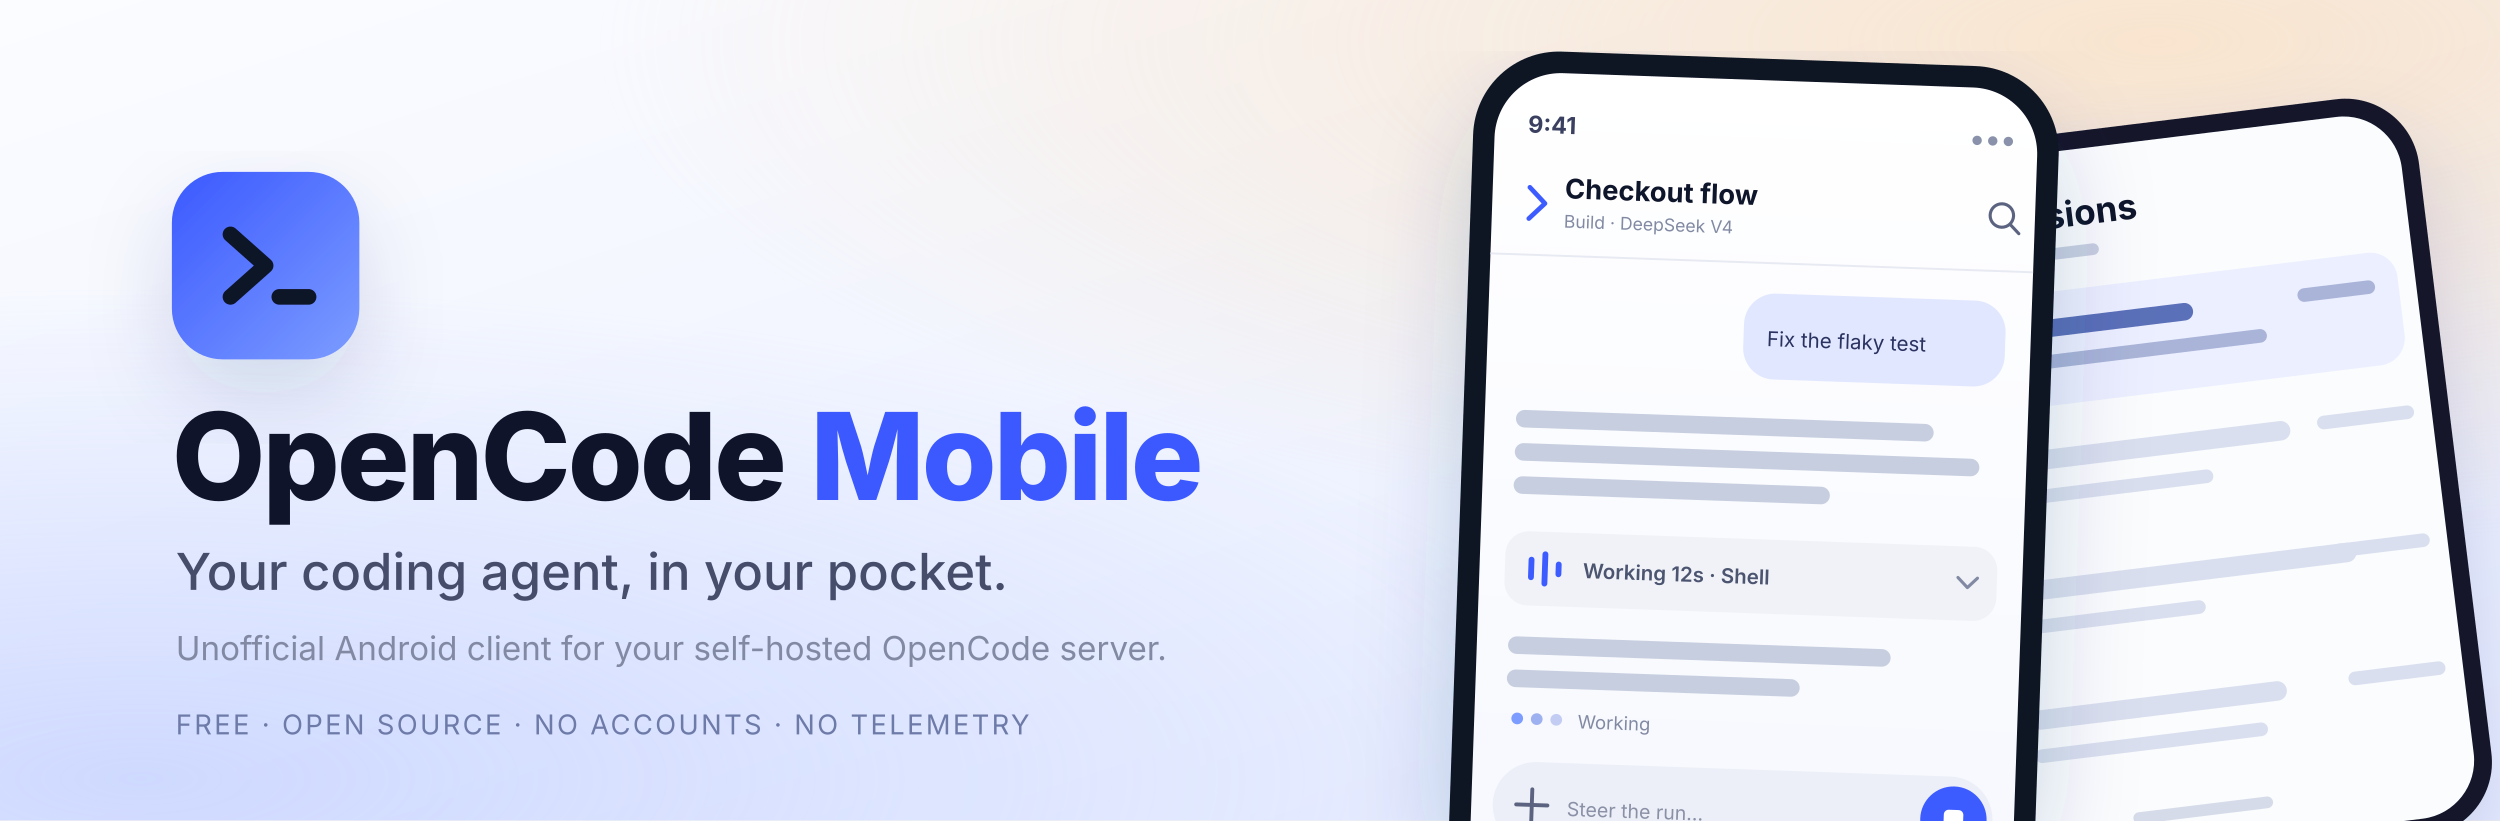
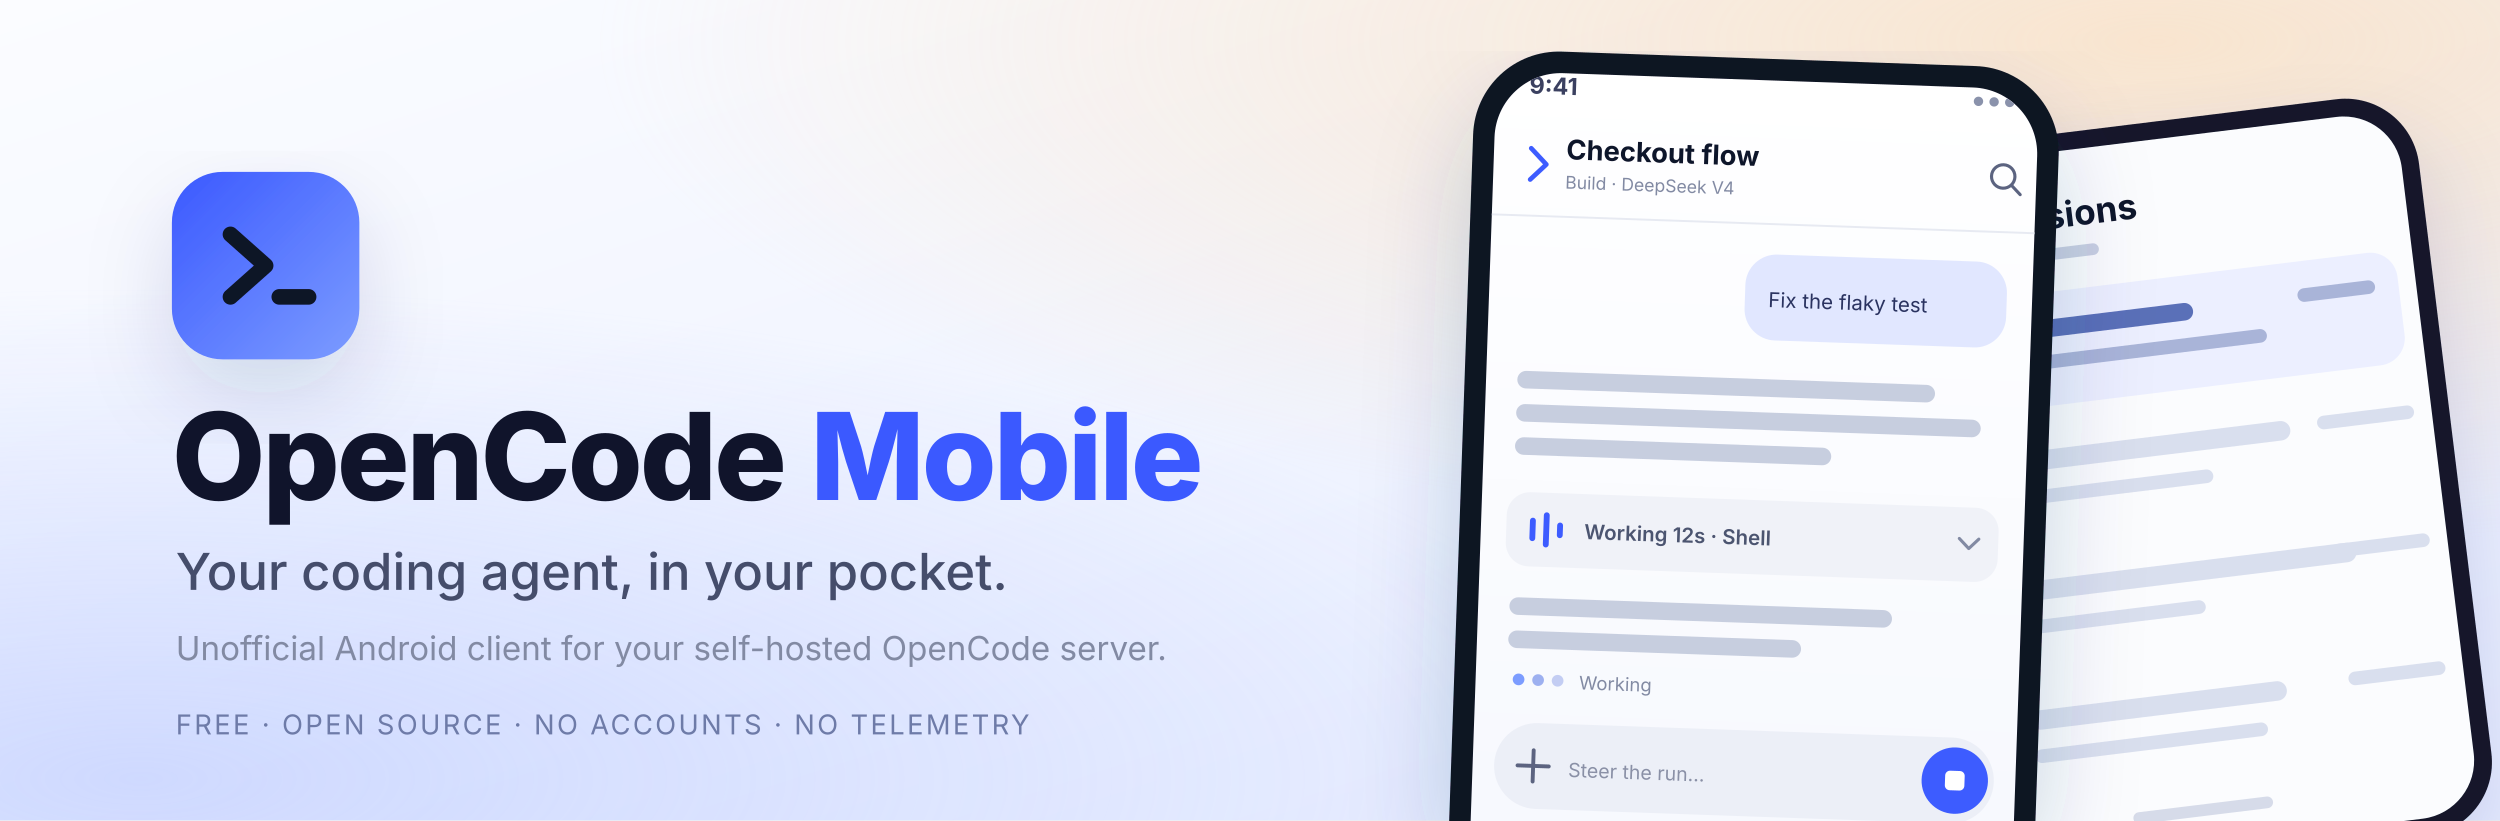
<svg xmlns="http://www.w3.org/2000/svg" width="1280" height="420" viewBox="0 0 1280 420" role="img" aria-label="OpenCode Mobile — your coding agent, in your pocket">
  <defs>
    <linearGradient id="bg" x1="0" y1="0" x2="1" y2="1">
      <stop offset="0" stop-color="#FBFCFF" />
      <stop offset="0.55" stop-color="#EFF3FF" />
      <stop offset="1" stop-color="#E5EBFF" />
    </linearGradient>
    <radialGradient id="warm" cx="0.86" cy="0.05" r="0.62">
      <stop offset="0" stop-color="#FFD8A8" stop-opacity="0.55" />
      <stop offset="1" stop-color="#FFD8A8" stop-opacity="0" />
    </radialGradient>
    <radialGradient id="cool" cx="0.06" cy="0.95" r="0.6">
      <stop offset="0" stop-color="#9DB2FF" stop-opacity="0.4" />
      <stop offset="1" stop-color="#9DB2FF" stop-opacity="0" />
    </radialGradient>
    <linearGradient id="mark" x1="0" y1="0" x2="1" y2="1">
      <stop offset="0" stop-color="#3B59FF" />
      <stop offset="1" stop-color="#7C9CFF" />
    </linearGradient>
    <linearGradient id="screen" x1="0" y1="0" x2="0" y2="1">
      <stop offset="0" stop-color="#FFFFFF" />
      <stop offset="1" stop-color="#F6F8FE" />
    </linearGradient>
    <filter id="phone" x="-45%" y="-30%" width="190%" height="175%">
      <feDropShadow dx="0" dy="26" stdDeviation="26" flood-color="#22336E" flood-opacity="0.2" />
    </filter>
    <filter id="phone2" x="-45%" y="-30%" width="190%" height="175%">
      <feDropShadow dx="0" dy="18" stdDeviation="22" flood-color="#22336E" flood-opacity="0.14" />
    </filter>
    <clipPath id="frontScreen">
      <rect x="759" y="41" width="278" height="418" rx="34" />
    </clipPath>
    <clipPath id="backScreen">
      <rect x="1017" y="69" width="232" height="362" rx="30" />
    </clipPath>
  </defs>
  <rect width="1280" height="420" fill="url(#bg)" />
  <rect width="1280" height="420" fill="url(#warm)" />
  <rect width="1280" height="420" fill="url(#cool)" />
  <g transform="translate(88,88)" filter="url(#phone2)">
    <rect width="96" height="96" rx="26" fill="url(#mark)" />
    <path d="M30,32 L48,48 L30,64" fill="none" stroke="#0E1226" stroke-width="8" stroke-linecap="round" stroke-linejoin="round" />
    <path d="M55,64 H70" fill="none" stroke="#0E1226" stroke-width="8" stroke-linecap="round" />
  </g>
  <text x="88" y="256" font-family="Inter, 'Segoe UI', Roboto, -apple-system, system-ui, sans-serif" font-size="62" font-weight="800" letter-spacing="-1.5" fill="#10142B">OpenCode <tspan fill="#3B59FF">Mobile</tspan>
  </text>
  <text x="90" y="302" font-family="Inter, 'Segoe UI', Roboto, -apple-system, system-ui, sans-serif" font-size="26" font-weight="500" fill="#454D6B">Your coding agent, in your pocket.</text>
  <text x="90" y="338" font-family="Inter, 'Segoe UI', Roboto, -apple-system, system-ui, sans-serif" font-size="17" fill="#828AA3">Unofficial Android client for your self-hosted OpenCode server.</text>
  <text x="90" y="376" font-family="Inter, 'Segoe UI', Roboto, -apple-system, system-ui, sans-serif" font-size="14" letter-spacing="1.2" fill="#6E7BA8">FREE · OPEN SOURCE · NO ACCOUNTS · NO TELEMETRY</text>
  <g transform="rotate(-7 1133 250)" filter="url(#phone2)">
    <rect x="1008" y="60" width="250" height="380" rx="38" fill="#12172B" />
    <rect x="1017" y="69" width="232" height="362" rx="30" fill="#FBFCFE" />
    <g clip-path="url(#backScreen)">
      <text x="1032" y="108" font-family="Inter, 'Segoe UI', Roboto, sans-serif" font-size="18" font-weight="700" fill="#10142B">Sessions</text>
      <rect x="1032" y="118" width="58" height="6" rx="3" fill="#C9D0E2" />
      <rect x="1026" y="140" width="214" height="58" rx="14" fill="#ECEFFF" />
      <rect x="1038" y="154" width="96" height="9" rx="4.5" fill="#5A6FB8" />
      <rect x="1038" y="172" width="132" height="7" rx="3.5" fill="#A9B4D8" />
      <rect x="1188" y="154" width="40" height="7" rx="3.5" fill="#A9B4D8" />
      <g fill="#D9DFEE">
        <rect x="1026" y="220" width="150" height="10" rx="5" />
        <rect x="1026" y="240" width="108" height="7" rx="3.5" />
        <rect x="1190" y="220" width="50" height="7" rx="3.5" />
        <rect x="1026" y="286" width="176" height="10" rx="5" />
        <rect x="1026" y="306" width="96" height="7" rx="3.5" />
        <rect x="1190" y="286" width="50" height="7" rx="3.5" />
        <rect x="1026" y="352" width="132" height="10" rx="5" />
        <rect x="1026" y="372" width="120" height="7" rx="3.5" />
        <rect x="1190" y="352" width="50" height="7" rx="3.5" />
      </g>
      <rect x="1072" y="410" width="72" height="6" rx="3" fill="#D6DBE9" />
    </g>
  </g>
  <g transform="rotate(2 898 250)" filter="url(#phone)">
    <rect x="748" y="30" width="300" height="440" rx="44" fill="#0E1324" />
    <rect x="759" y="41" width="278" height="418" rx="34" fill="url(#screen)" />
    <g clip-path="url(#frontScreen)">
-       <text x="776" y="72" font-family="Inter, 'Segoe UI', Roboto, sans-serif" font-size="12" font-weight="700" fill="#3A4160">9:41</text>
-       <circle cx="1006" cy="68" r="2.4" fill="#8A92AB" />
-       <circle cx="1014" cy="68" r="2.4" fill="#8A92AB" />
-       <circle cx="1022" cy="68" r="2.4" fill="#8A92AB" />
-       <path d="M778,100 L786,108 L778,116" fill="none" stroke="#3D5CFF" stroke-width="2.4" stroke-linecap="round" stroke-linejoin="round" />
-       <text x="796" y="105" font-family="Inter, 'Segoe UI', Roboto, sans-serif" font-size="14" font-weight="700" fill="#10142B">Checkout flow</text>
-       <text x="796" y="120" font-family="Inter, 'Segoe UI', Roboto, sans-serif" font-size="9" fill="#828AA3">Build · DeepSeek V4</text>
-       <circle cx="1020" cy="106" r="6" fill="none" stroke="#5B6480" stroke-width="1.6" />
-       <path d="M1024.5,110.5 L1029,115" stroke="#5B6480" stroke-width="1.6" stroke-linecap="round" />
-       <rect x="759" y="134" width="278" height="1" fill="#E7EAF2" />
-       <rect x="890" y="150" width="134" height="44" rx="16" fill="#E1E7FF" />
-       <text x="902" y="177" font-family="Inter, 'Segoe UI', Roboto, sans-serif" font-size="10.5" fill="#2A3360">Fix the flaky test</text>
-       <rect x="775" y="214" width="214" height="9" rx="4.5" fill="#C7CEDF" />
-       <rect x="775" y="231" width="238" height="9" rx="4.5" fill="#C7CEDF" />
-       <rect x="775" y="248" width="162" height="9" rx="4.5" fill="#C7CEDF" />
-       <rect x="772" y="276" width="252" height="38" rx="12" fill="#F0F2F8" />
-       <rect x="784" y="289" width="3" height="12" rx="1.5" fill="#3D5CFF" />
-       <rect x="791" y="286" width="3" height="18" rx="1.5" fill="#3D5CFF" />
-       <rect x="798" y="291" width="3" height="8" rx="1.5" fill="#3D5CFF" />
-       <text x="812" y="299" font-family="Inter, 'Segoe UI', Roboto, sans-serif" font-size="10.5" font-weight="600" fill="#4C5470">Working 12s · Shell</text>
-       <path d="M1004,292 L1009,297 L1014,292" fill="none" stroke="#828AA3" stroke-width="1.6" stroke-linecap="round" stroke-linejoin="round" />
-       <rect x="775" y="330" width="196" height="9" rx="4.5" fill="#C7CEDF" />
-       <rect x="775" y="347" width="150" height="9" rx="4.5" fill="#C7CEDF" />
-       <circle cx="781" cy="372" r="3" fill="#7C9CFF" />
-       <circle cx="791" cy="372" r="3" fill="#9DB0F0" />
-       <circle cx="801" cy="372" r="3" fill="#C3CDF3" />
-       <text x="812" y="376" font-family="Inter, 'Segoe UI', Roboto, sans-serif" font-size="9.5" fill="#828AA3">Working</text>
-       <rect x="770" y="394" width="256" height="44" rx="22" fill="#ECEFF7" />
-       <path d="M790,408 V424 M782,416 H798" stroke="#5B6480" stroke-width="2" stroke-linecap="round" />
-       <text x="808" y="421" font-family="Inter, 'Segoe UI', Roboto, sans-serif" font-size="10" fill="#8A90A6">Steer the run…</text>
-       <circle cx="1006" cy="416" r="17" fill="#3D5CFF" />
-       <rect x="1001" y="411" width="10" height="10" rx="2.5" fill="#FFFFFF" />
-       <rect x="884" y="448" width="68" height="5" rx="2.5" fill="#CCD2E2" />
+       <g transform="translate(0,-20)">
+         <text x="776" y="72" font-family="Inter, 'Segoe UI', Roboto, sans-serif" font-size="12" font-weight="700" fill="#3A4160">9:41</text>
+         <circle cx="1006" cy="68" r="2.4" fill="#8A92AB" />
+         <circle cx="1014" cy="68" r="2.4" fill="#8A92AB" />
+         <circle cx="1022" cy="68" r="2.4" fill="#8A92AB" />
+         <path d="M778,100 L786,108 L778,116" fill="none" stroke="#3D5CFF" stroke-width="2.4" stroke-linecap="round" stroke-linejoin="round" />
+         <text x="796" y="105" font-family="Inter, 'Segoe UI', Roboto, sans-serif" font-size="14" font-weight="700" fill="#10142B">Checkout flow</text>
+         <text x="796" y="120" font-family="Inter, 'Segoe UI', Roboto, sans-serif" font-size="9" fill="#828AA3">Build · DeepSeek V4</text>
+         <circle cx="1020" cy="106" r="6" fill="none" stroke="#5B6480" stroke-width="1.6" />
+         <path d="M1024.5,110.5 L1029,115" stroke="#5B6480" stroke-width="1.6" stroke-linecap="round" />
+         <rect x="759" y="134" width="278" height="1" fill="#E7EAF2" />
+         <rect x="890" y="150" width="134" height="44" rx="16" fill="#E1E7FF" />
+         <text x="902" y="177" font-family="Inter, 'Segoe UI', Roboto, sans-serif" font-size="10.5" fill="#2A3360">Fix the flaky test</text>
+         <rect x="775" y="214" width="214" height="9" rx="4.5" fill="#C7CEDF" />
+         <rect x="775" y="231" width="238" height="9" rx="4.5" fill="#C7CEDF" />
+         <rect x="775" y="248" width="162" height="9" rx="4.5" fill="#C7CEDF" />
+         <rect x="772" y="276" width="252" height="38" rx="12" fill="#F0F2F8" />
+         <rect x="784" y="289" width="3" height="12" rx="1.5" fill="#3D5CFF" />
+         <rect x="791" y="286" width="3" height="18" rx="1.5" fill="#3D5CFF" />
+         <rect x="798" y="291" width="3" height="8" rx="1.5" fill="#3D5CFF" />
+         <text x="812" y="299" font-family="Inter, 'Segoe UI', Roboto, sans-serif" font-size="10.5" font-weight="600" fill="#4C5470">Working 12s · Shell</text>
+         <path d="M1004,292 L1009,297 L1014,292" fill="none" stroke="#828AA3" stroke-width="1.6" stroke-linecap="round" stroke-linejoin="round" />
+         <rect x="775" y="330" width="196" height="9" rx="4.5" fill="#C7CEDF" />
+         <rect x="775" y="347" width="150" height="9" rx="4.5" fill="#C7CEDF" />
+         <circle cx="781" cy="372" r="3" fill="#7C9CFF" />
+         <circle cx="791" cy="372" r="3" fill="#9DB0F0" />
+         <circle cx="801" cy="372" r="3" fill="#C3CDF3" />
+         <text x="812" y="376" font-family="Inter, 'Segoe UI', Roboto, sans-serif" font-size="9.5" fill="#828AA3">Working</text>
+         <rect x="770" y="394" width="256" height="44" rx="22" fill="#ECEFF7" />
+         <path d="M790,408 V424 M782,416 H798" stroke="#5B6480" stroke-width="2" stroke-linecap="round" />
+         <text x="808" y="421" font-family="Inter, 'Segoe UI', Roboto, sans-serif" font-size="10" fill="#8A90A6">Steer the run…</text>
+         <circle cx="1006" cy="416" r="17" fill="#3D5CFF" />
+         <rect x="1001" y="411" width="10" height="10" rx="2.5" fill="#FFFFFF" />
+         <rect x="884" y="448" width="68" height="5" rx="2.5" fill="#CCD2E2" />
+       </g>
    </g>
  </g>
</svg>
